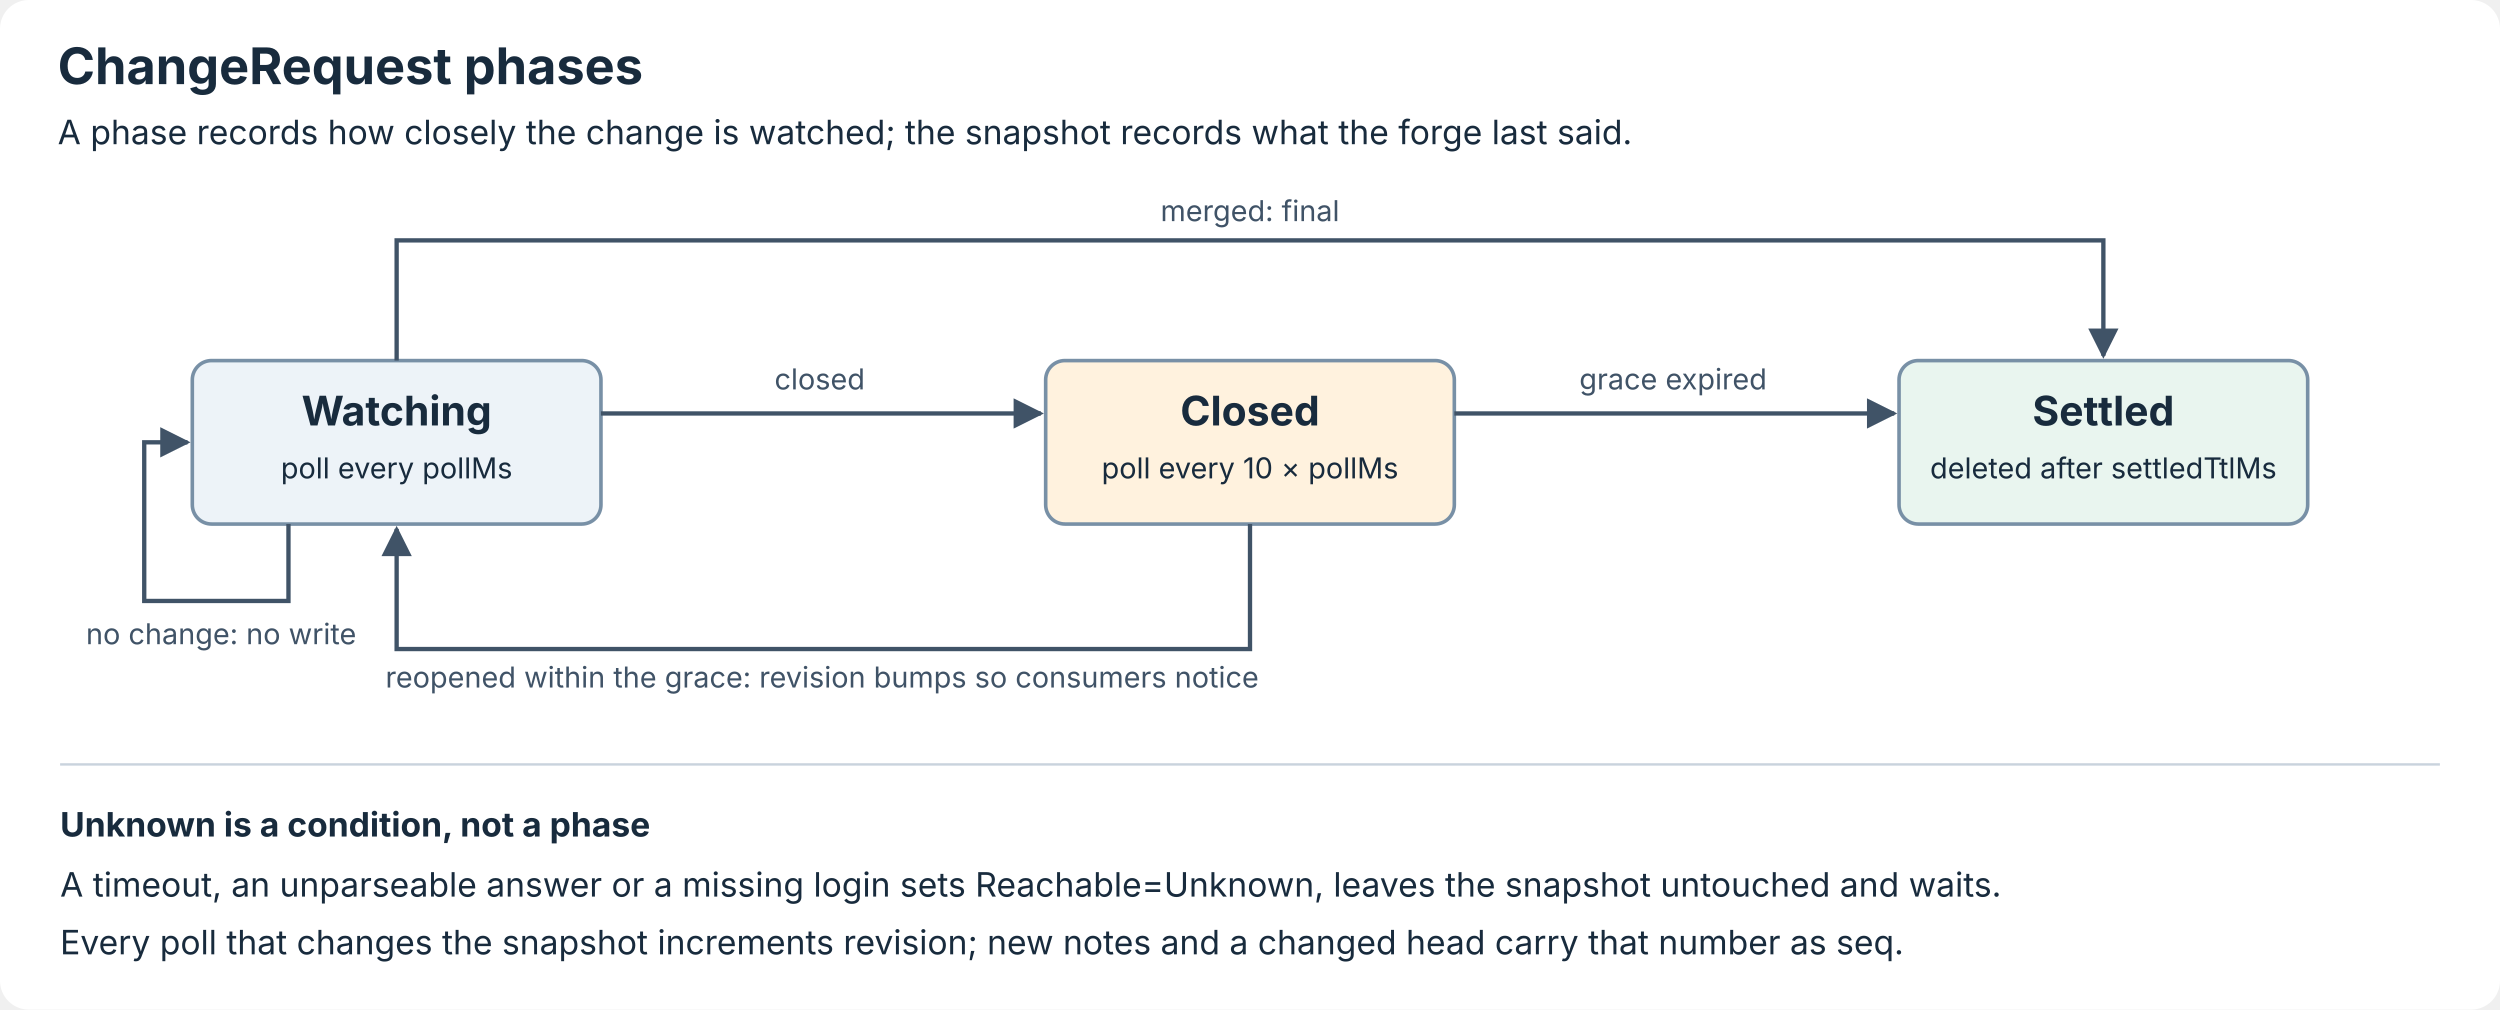
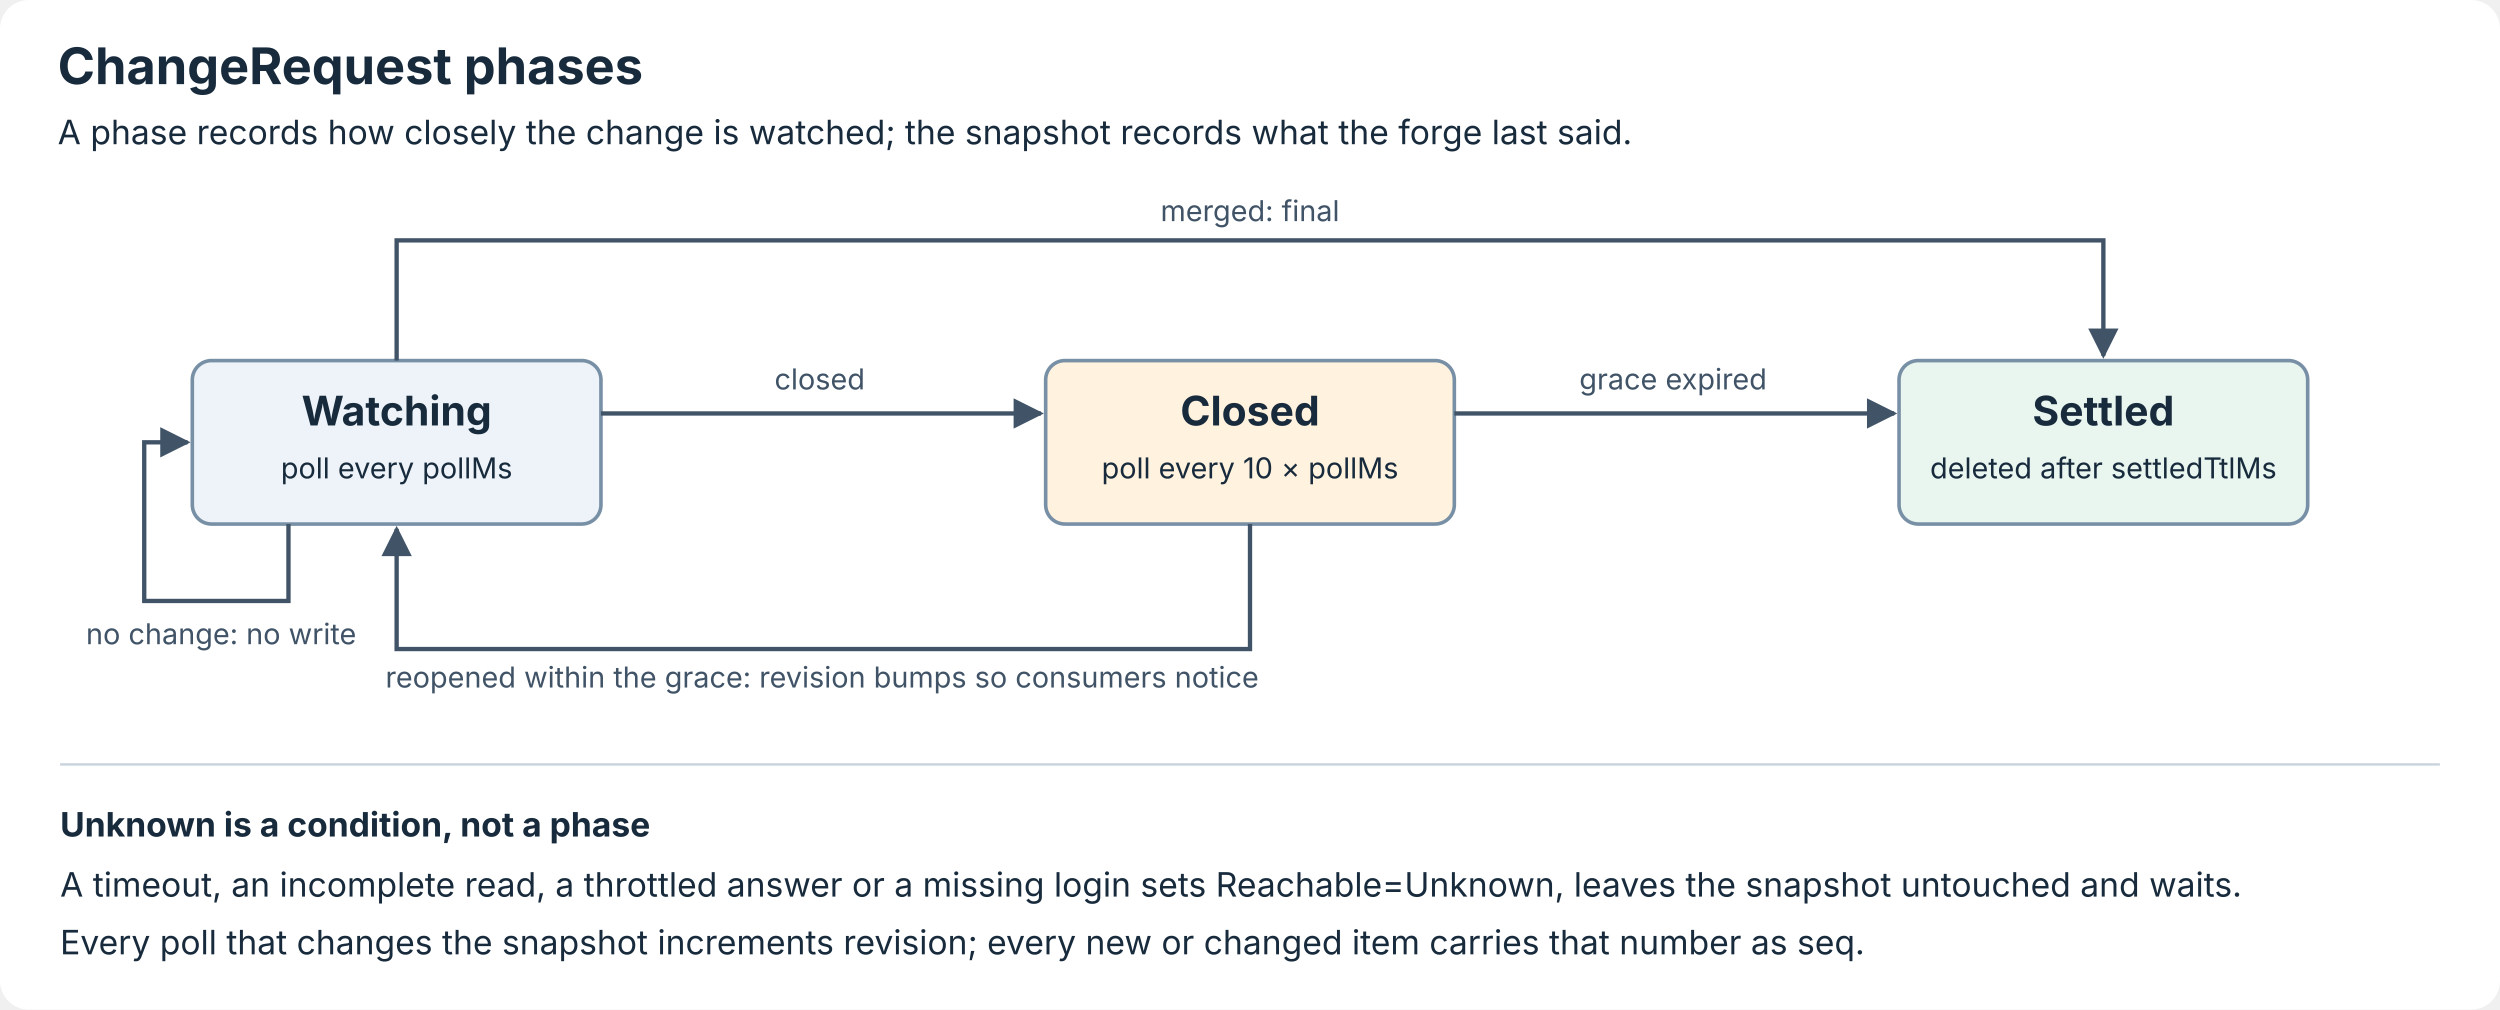
<svg xmlns="http://www.w3.org/2000/svg" viewBox="0 0 1040 420" role="img" aria-labelledby="title desc">
  <defs>
    <marker id="arrow" viewBox="0 0 10 10" refX="9" refY="5" markerWidth="7" markerHeight="7" orient="auto">
      <path d="M0 0 L10 5 L0 10 Z" fill="#405367" />
    </marker>
  </defs>
  <rect width="1040" height="420" rx="12" fill="#ffffff" />
  <g font-family="system-ui,-apple-system,Segoe UI,sans-serif" fill="#182b3d">
    <text x="24" y="35" font-size="21" font-weight="700">ChangeRequest phases</text>
    <text x="24" y="60" font-size="14">A phase records how closely the change is watched; the snapshot records what the forge last said.</text>
    <g stroke="#7890a6" stroke-width="1.5" fill="#edf3f8">
      <rect id="watching" x="80" y="150" width="170" height="68" rx="8" />
      <rect id="closed" x="435" y="150" width="170" height="68" rx="8" fill="#fff2de" />
      <rect id="settled" x="790" y="150" width="170" height="68" rx="8" fill="#e9f5ef" />
    </g>
    <g text-anchor="middle" font-size="17" font-weight="650">
      <text x="165" y="177">Watching</text>
      <text x="520" y="177">Closed</text>
      <text x="875" y="177">Settled</text>
    </g>
    <g text-anchor="middle" font-size="12">
      <text x="165" y="199">poll every pollMs</text>
      <text x="520" y="199">poll every 10 × pollMs</text>
      <text x="875" y="199">deleted after settledTtlMs</text>
    </g>
    <g fill="none" stroke="#405367" stroke-width="1.8" marker-end="url(#arrow)">
      <path id="to-closed" d="M250 172 H433" />
      <path id="to-settled-grace" d="M605 172 H788" />
      <path id="to-settled-merged" d="M165 150 V100 H875 V148" />
      <path id="reopened" d="M520 218 V270 H165 V220" />
      <path id="self-poll" d="M120 218 V250 H60 V184 H78" />
    </g>
    <g font-size="12" fill="#405367" text-anchor="middle">
      <text x="341" y="162">closed</text>
      <text x="696" y="162">grace expired</text>
      <text x="520" y="92">merged: final</text>
      <text x="342" y="286">reopened within the grace: revision bumps so consumers notice</text>
      <text x="92" y="268">no change: no write</text>
    </g>
    <path d="M25 318 H1015" stroke="#c9d3dd" />
    <g font-size="14">
      <text x="25" y="348" font-weight="650">Unknown is a condition, not a phase</text>
-       <text x="25" y="373">A timeout, an unparseable answer or a missing login sets Reachable=Unknown, leaves the snapshot untouched and waits.</text>
-       <text x="25" y="397">Every poll that changes the snapshot increments revision; new notes and a changed head carry that number as seq.</text>
+       <text x="25" y="373">A timeout, an incomplete read, a throttled answer or a missing login sets Reachable=Unknown, leaves the snapshot untouched and waits.</text>
+       <text x="25" y="397">Every poll that changes the snapshot increments revision; every new or changed item carries that number as seq.</text>
    </g>
  </g>
</svg>
